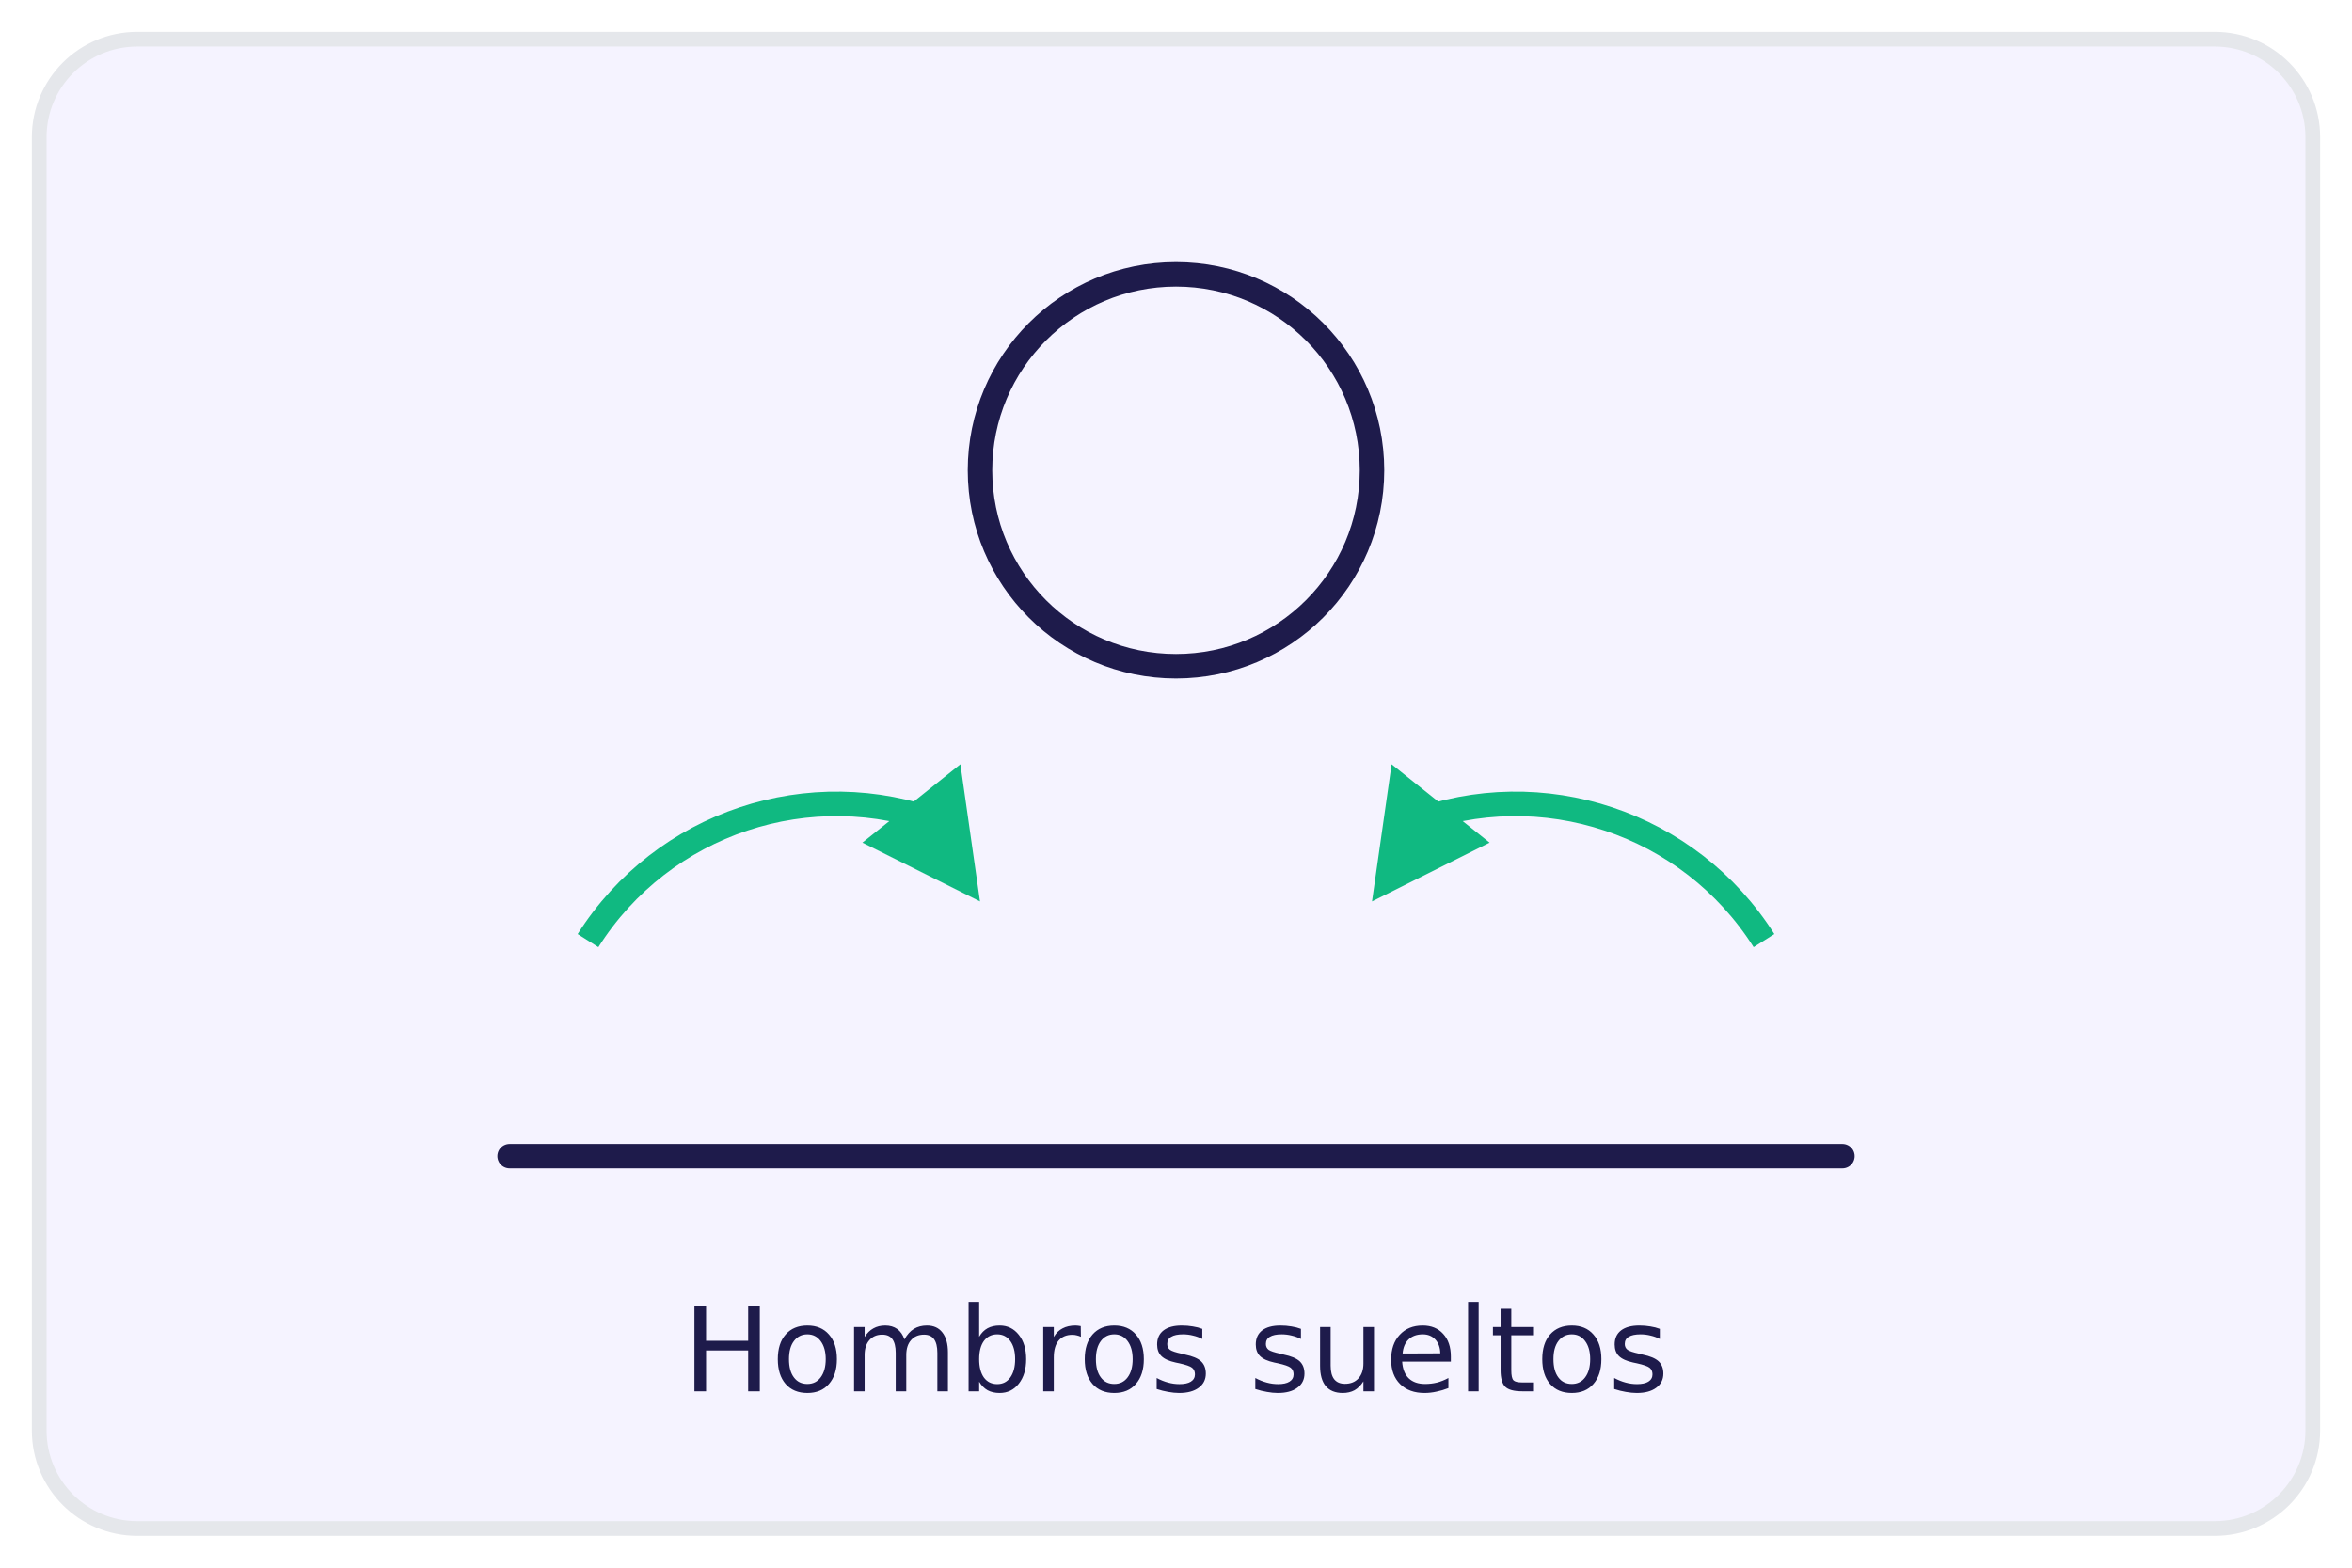
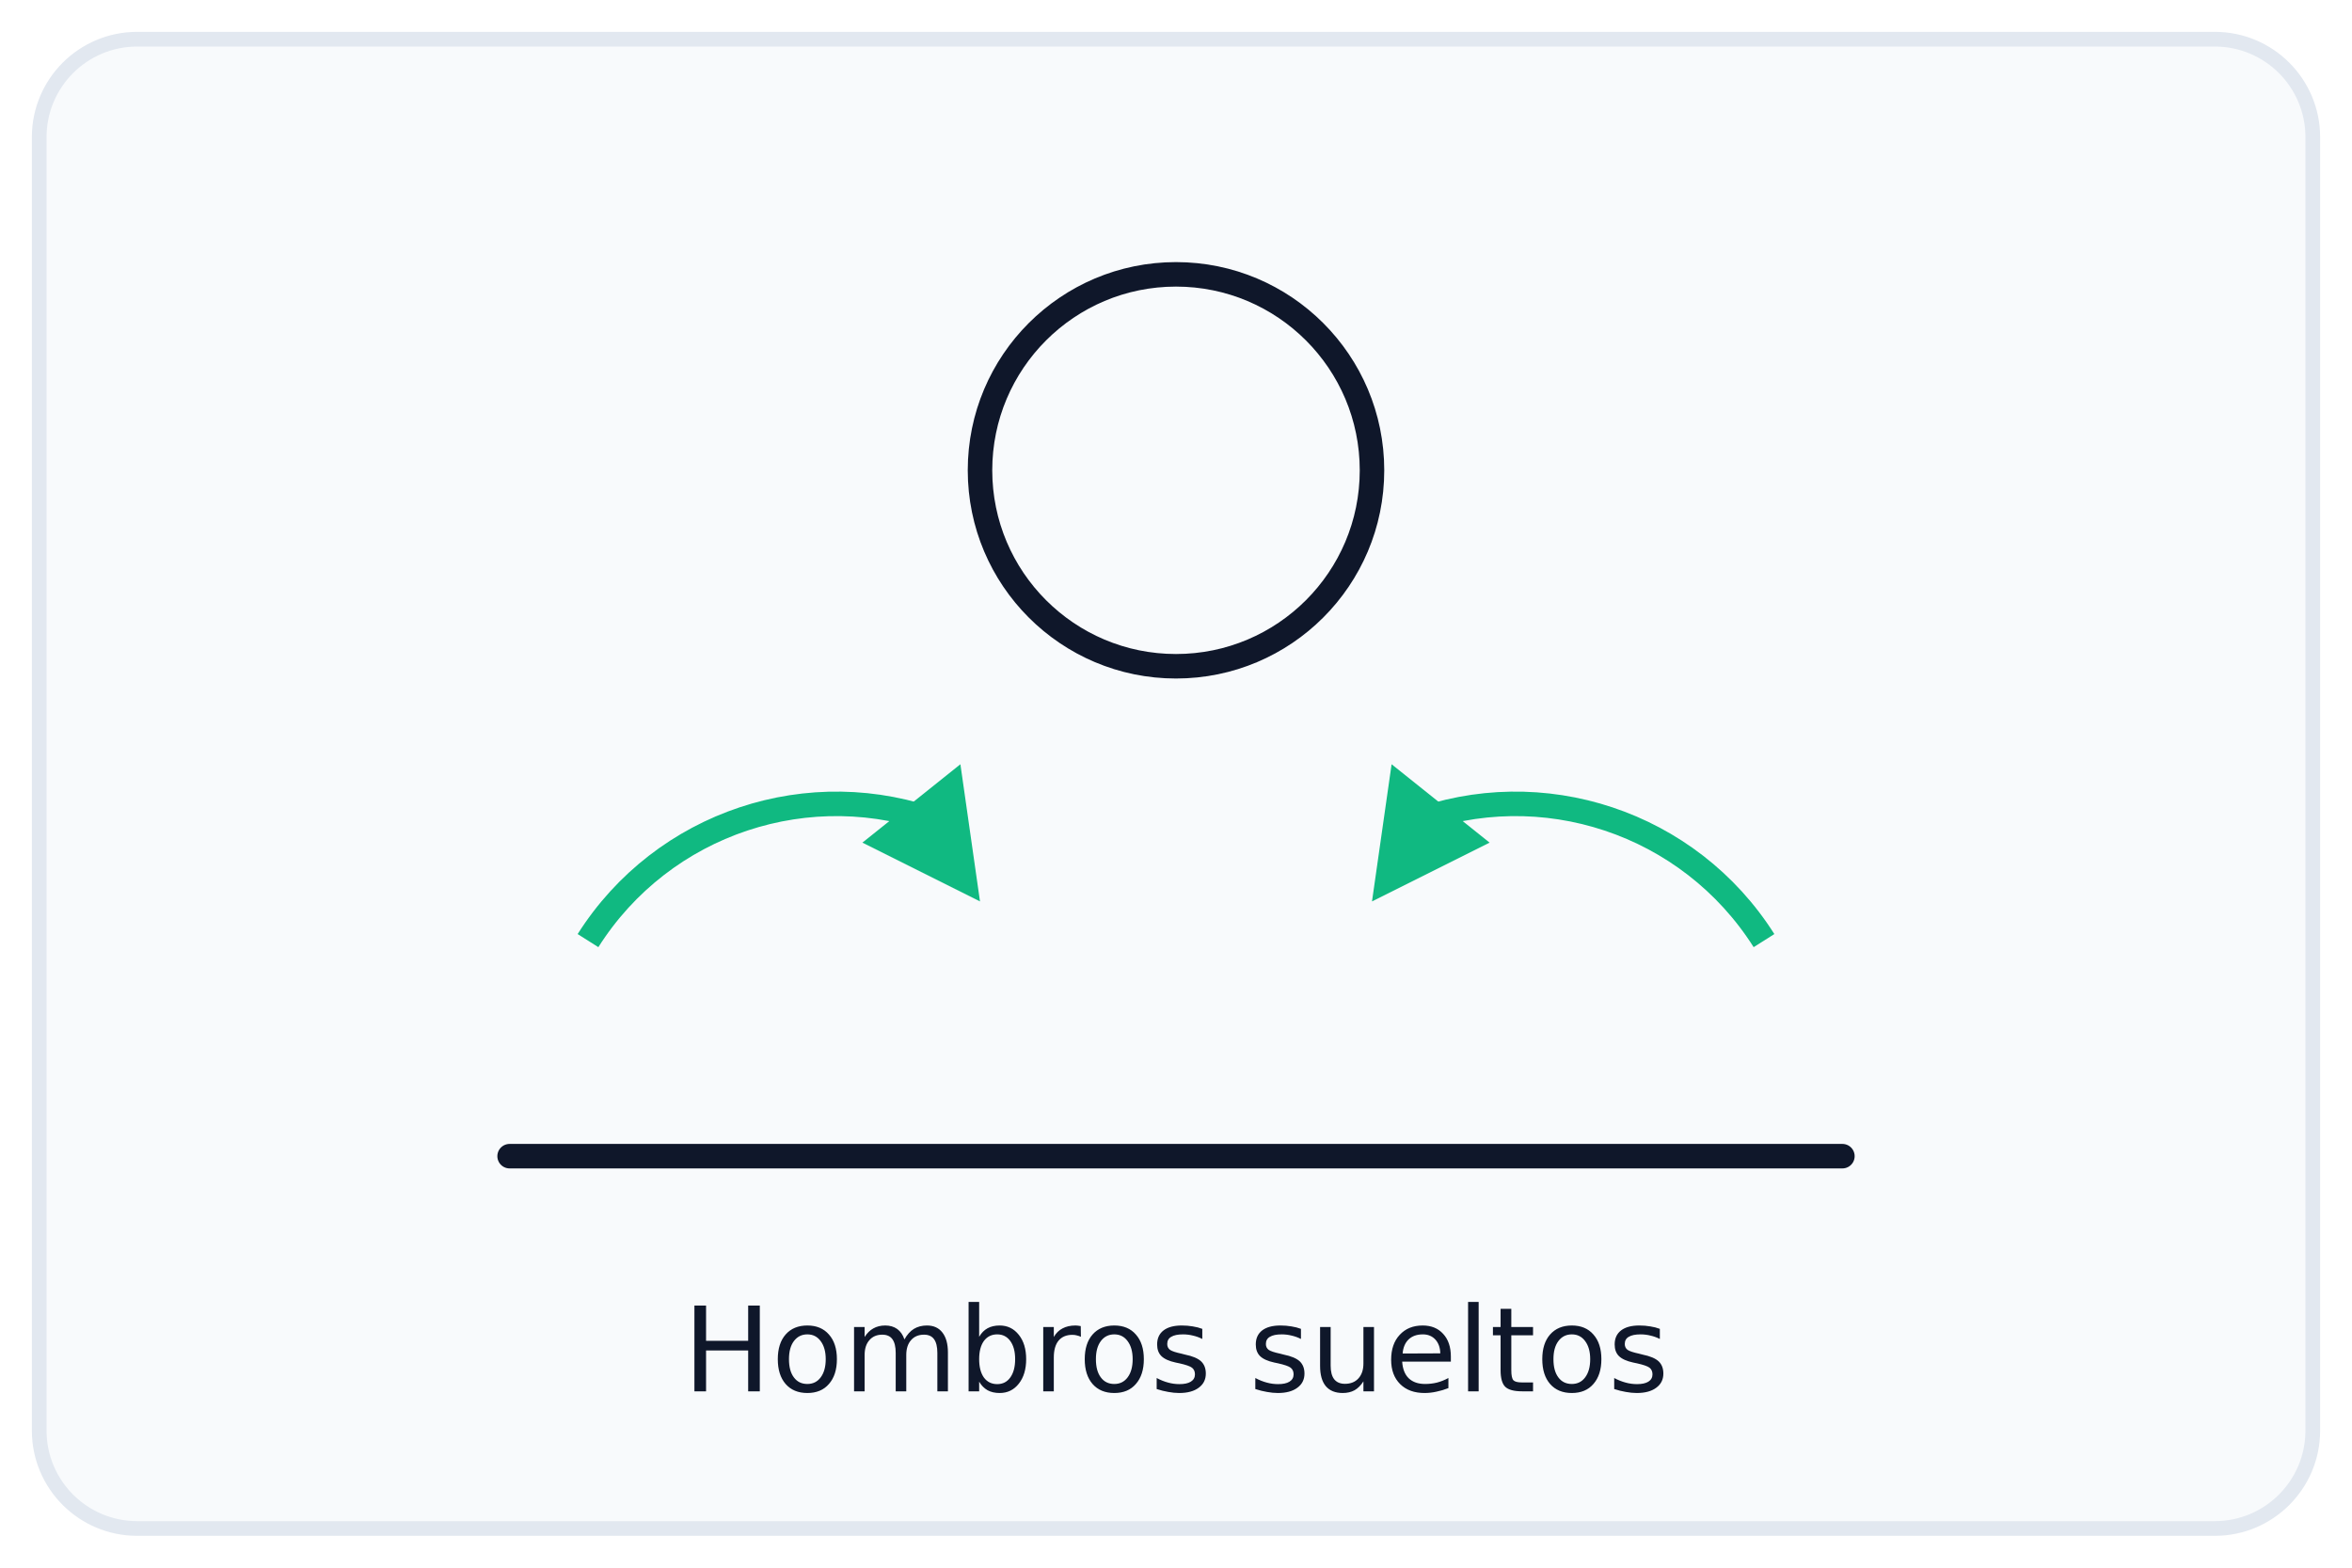
<svg xmlns="http://www.w3.org/2000/svg" viewBox="0 0 240 160" font-family="DejaVu Sans, sans-serif">
-   <rect x="4" y="4" width="232" height="152" rx="10" fill="#F5F3FF" stroke="#E5E7EB" stroke-width="1.5" />
-   <circle cx="120" cy="48" r="20" fill="none" stroke="#1E1B4B" stroke-width="2.5" />
-   <line x1="52" y1="118" x2="188" y2="118" stroke="#1E1B4B" stroke-width="2.5" stroke-linecap="round" />
+   <rect x="4" y="4" width="232" height="152" rx="10" fill="#F8FAFC" stroke="#E2E8F0" stroke-width="1.5" />
+   <circle cx="120" cy="48" r="20" fill="none" stroke="#0F172A" stroke-width="2.5" />
+   <line x1="52" y1="118" x2="188" y2="118" stroke="#0F172A" stroke-width="2.5" stroke-linecap="round" />
  <path d="M 60 96 A 30 30 0 0 1 96 84" fill="none" stroke="#10B981" stroke-width="2.5" />
  <polygon points="98,78 100,92 88,86" fill="#10B981" />
  <path d="M 180 96 A 30 30 0 0 0 144 84" fill="none" stroke="#10B981" stroke-width="2.5" />
  <polygon points="142,78 140,92 152,86" fill="#10B981" />
-   <text x="120" y="142" font-size="12" text-anchor="middle" fill="#1E1B4B">Hombros sueltos</text>
+   <text x="120" y="142" font-size="12" text-anchor="middle" fill="#0F172A">Hombros sueltos</text>
</svg>
